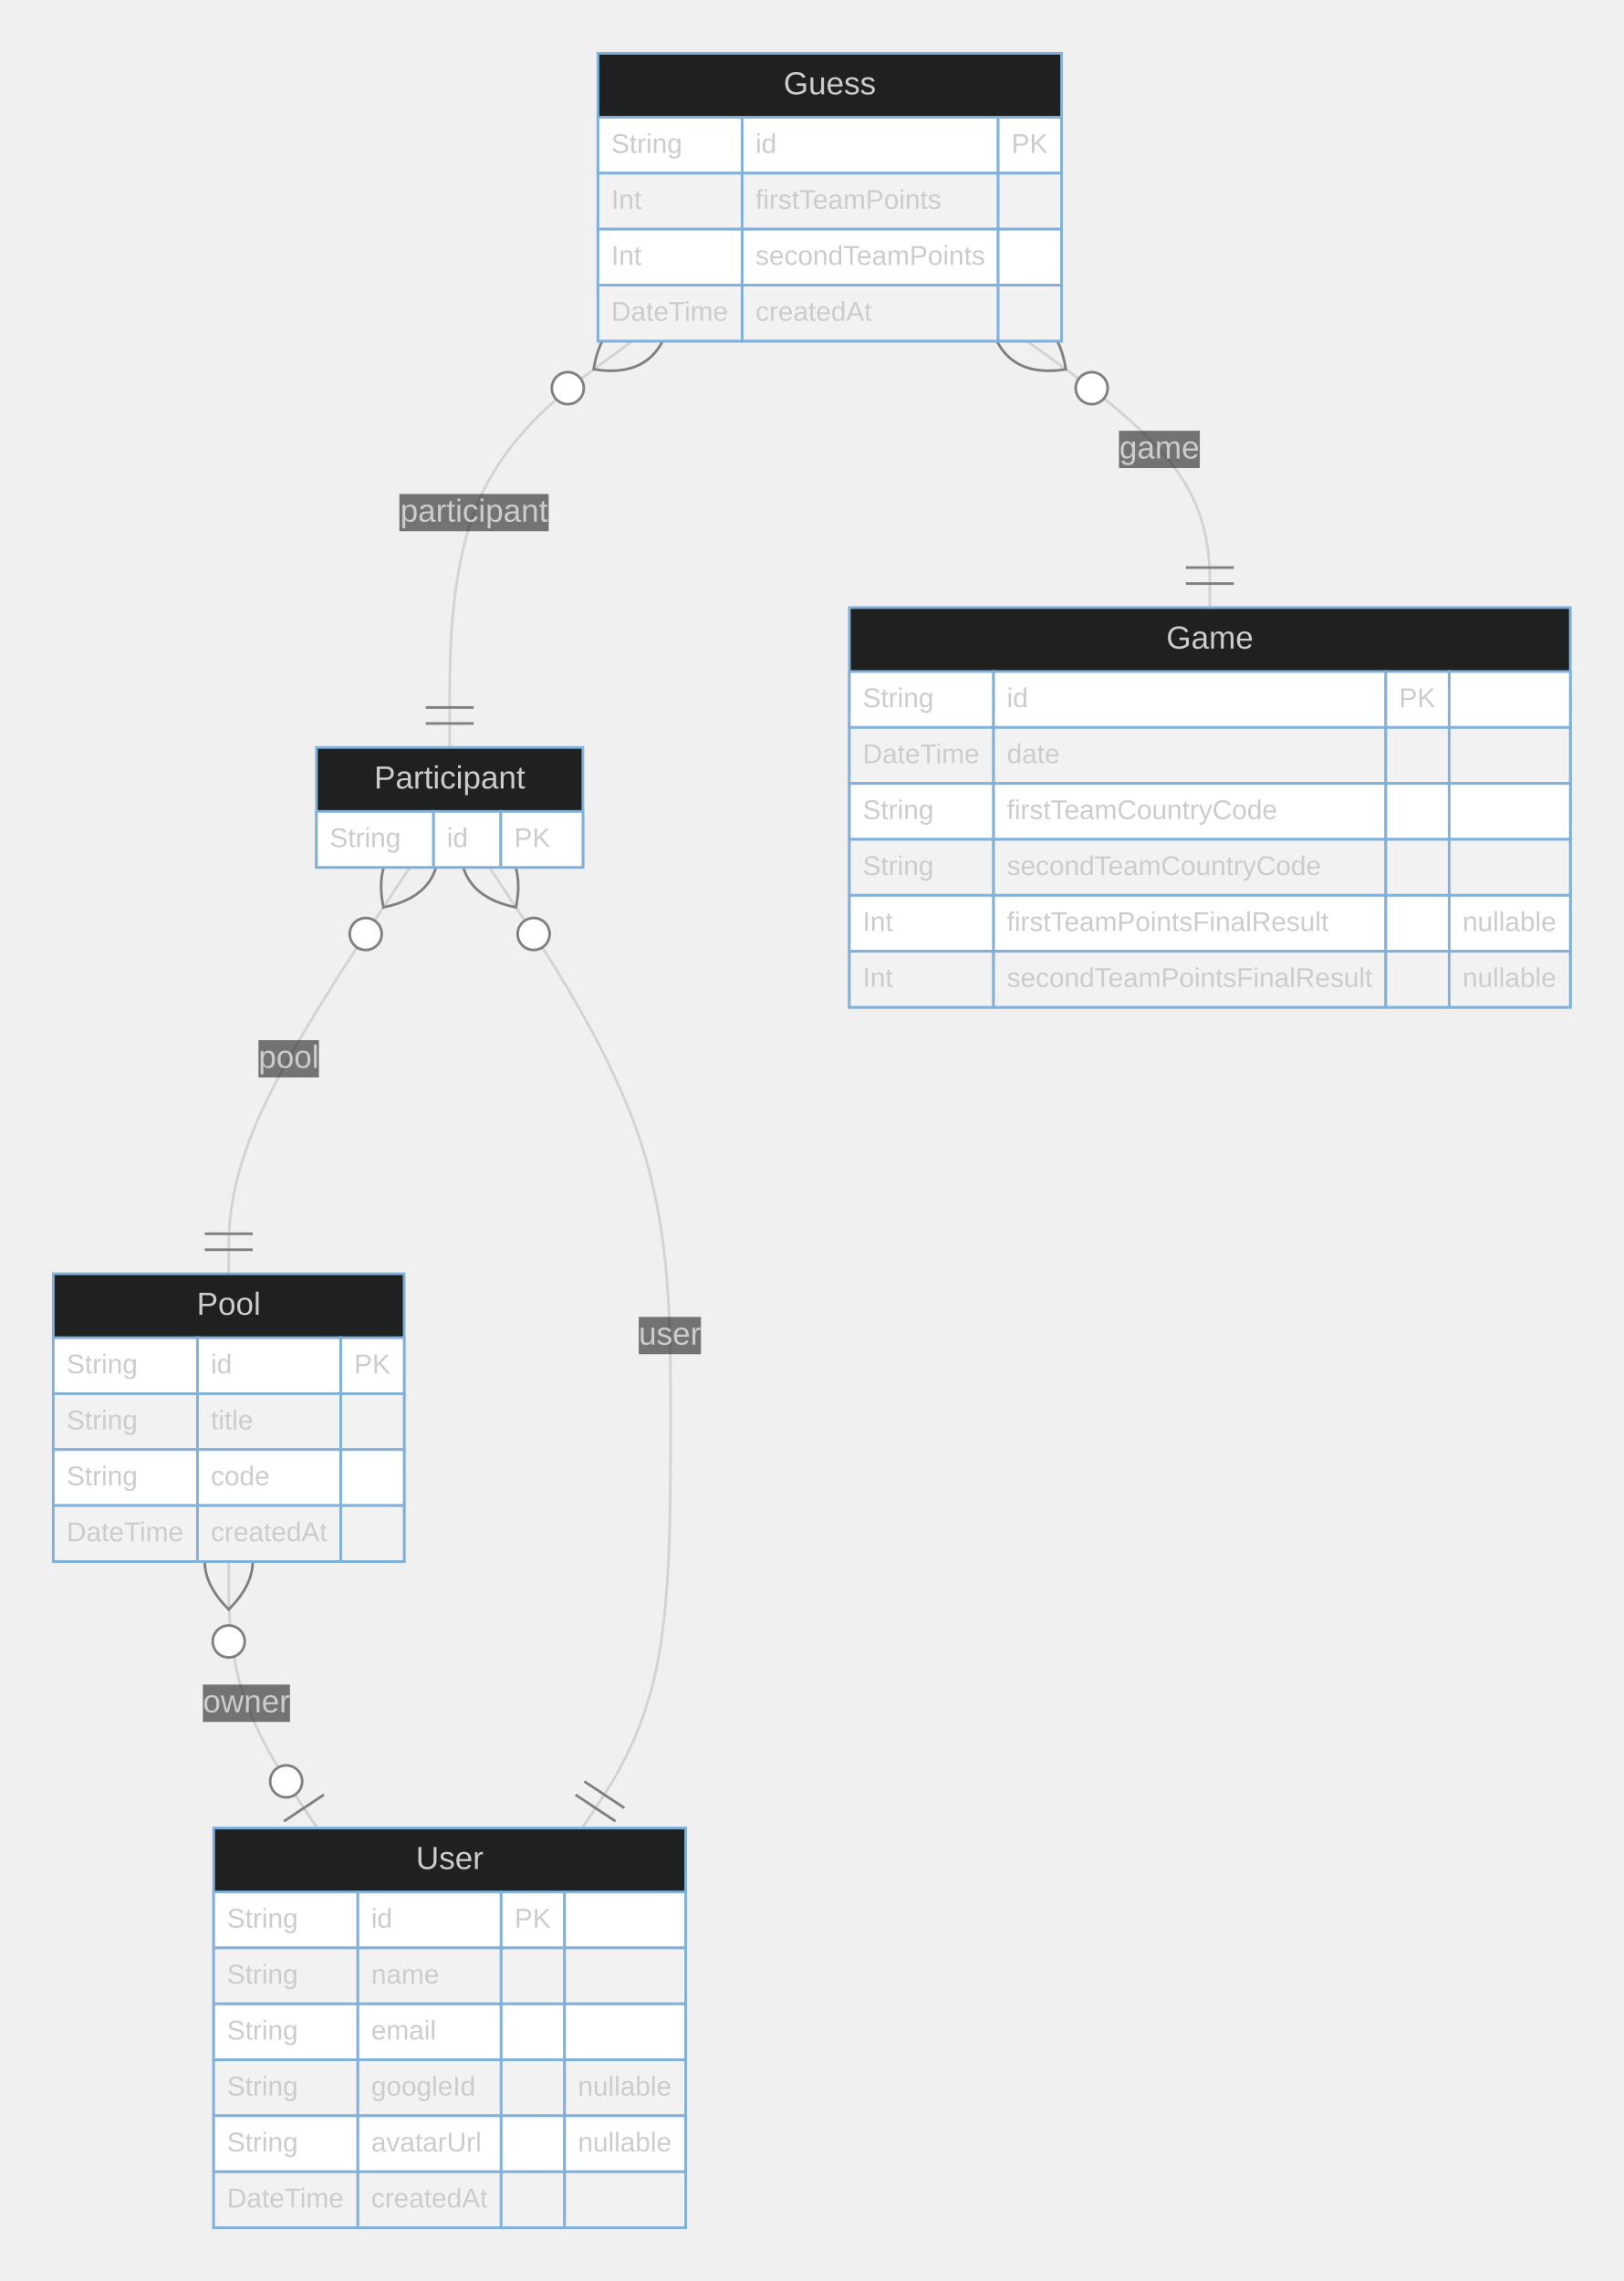
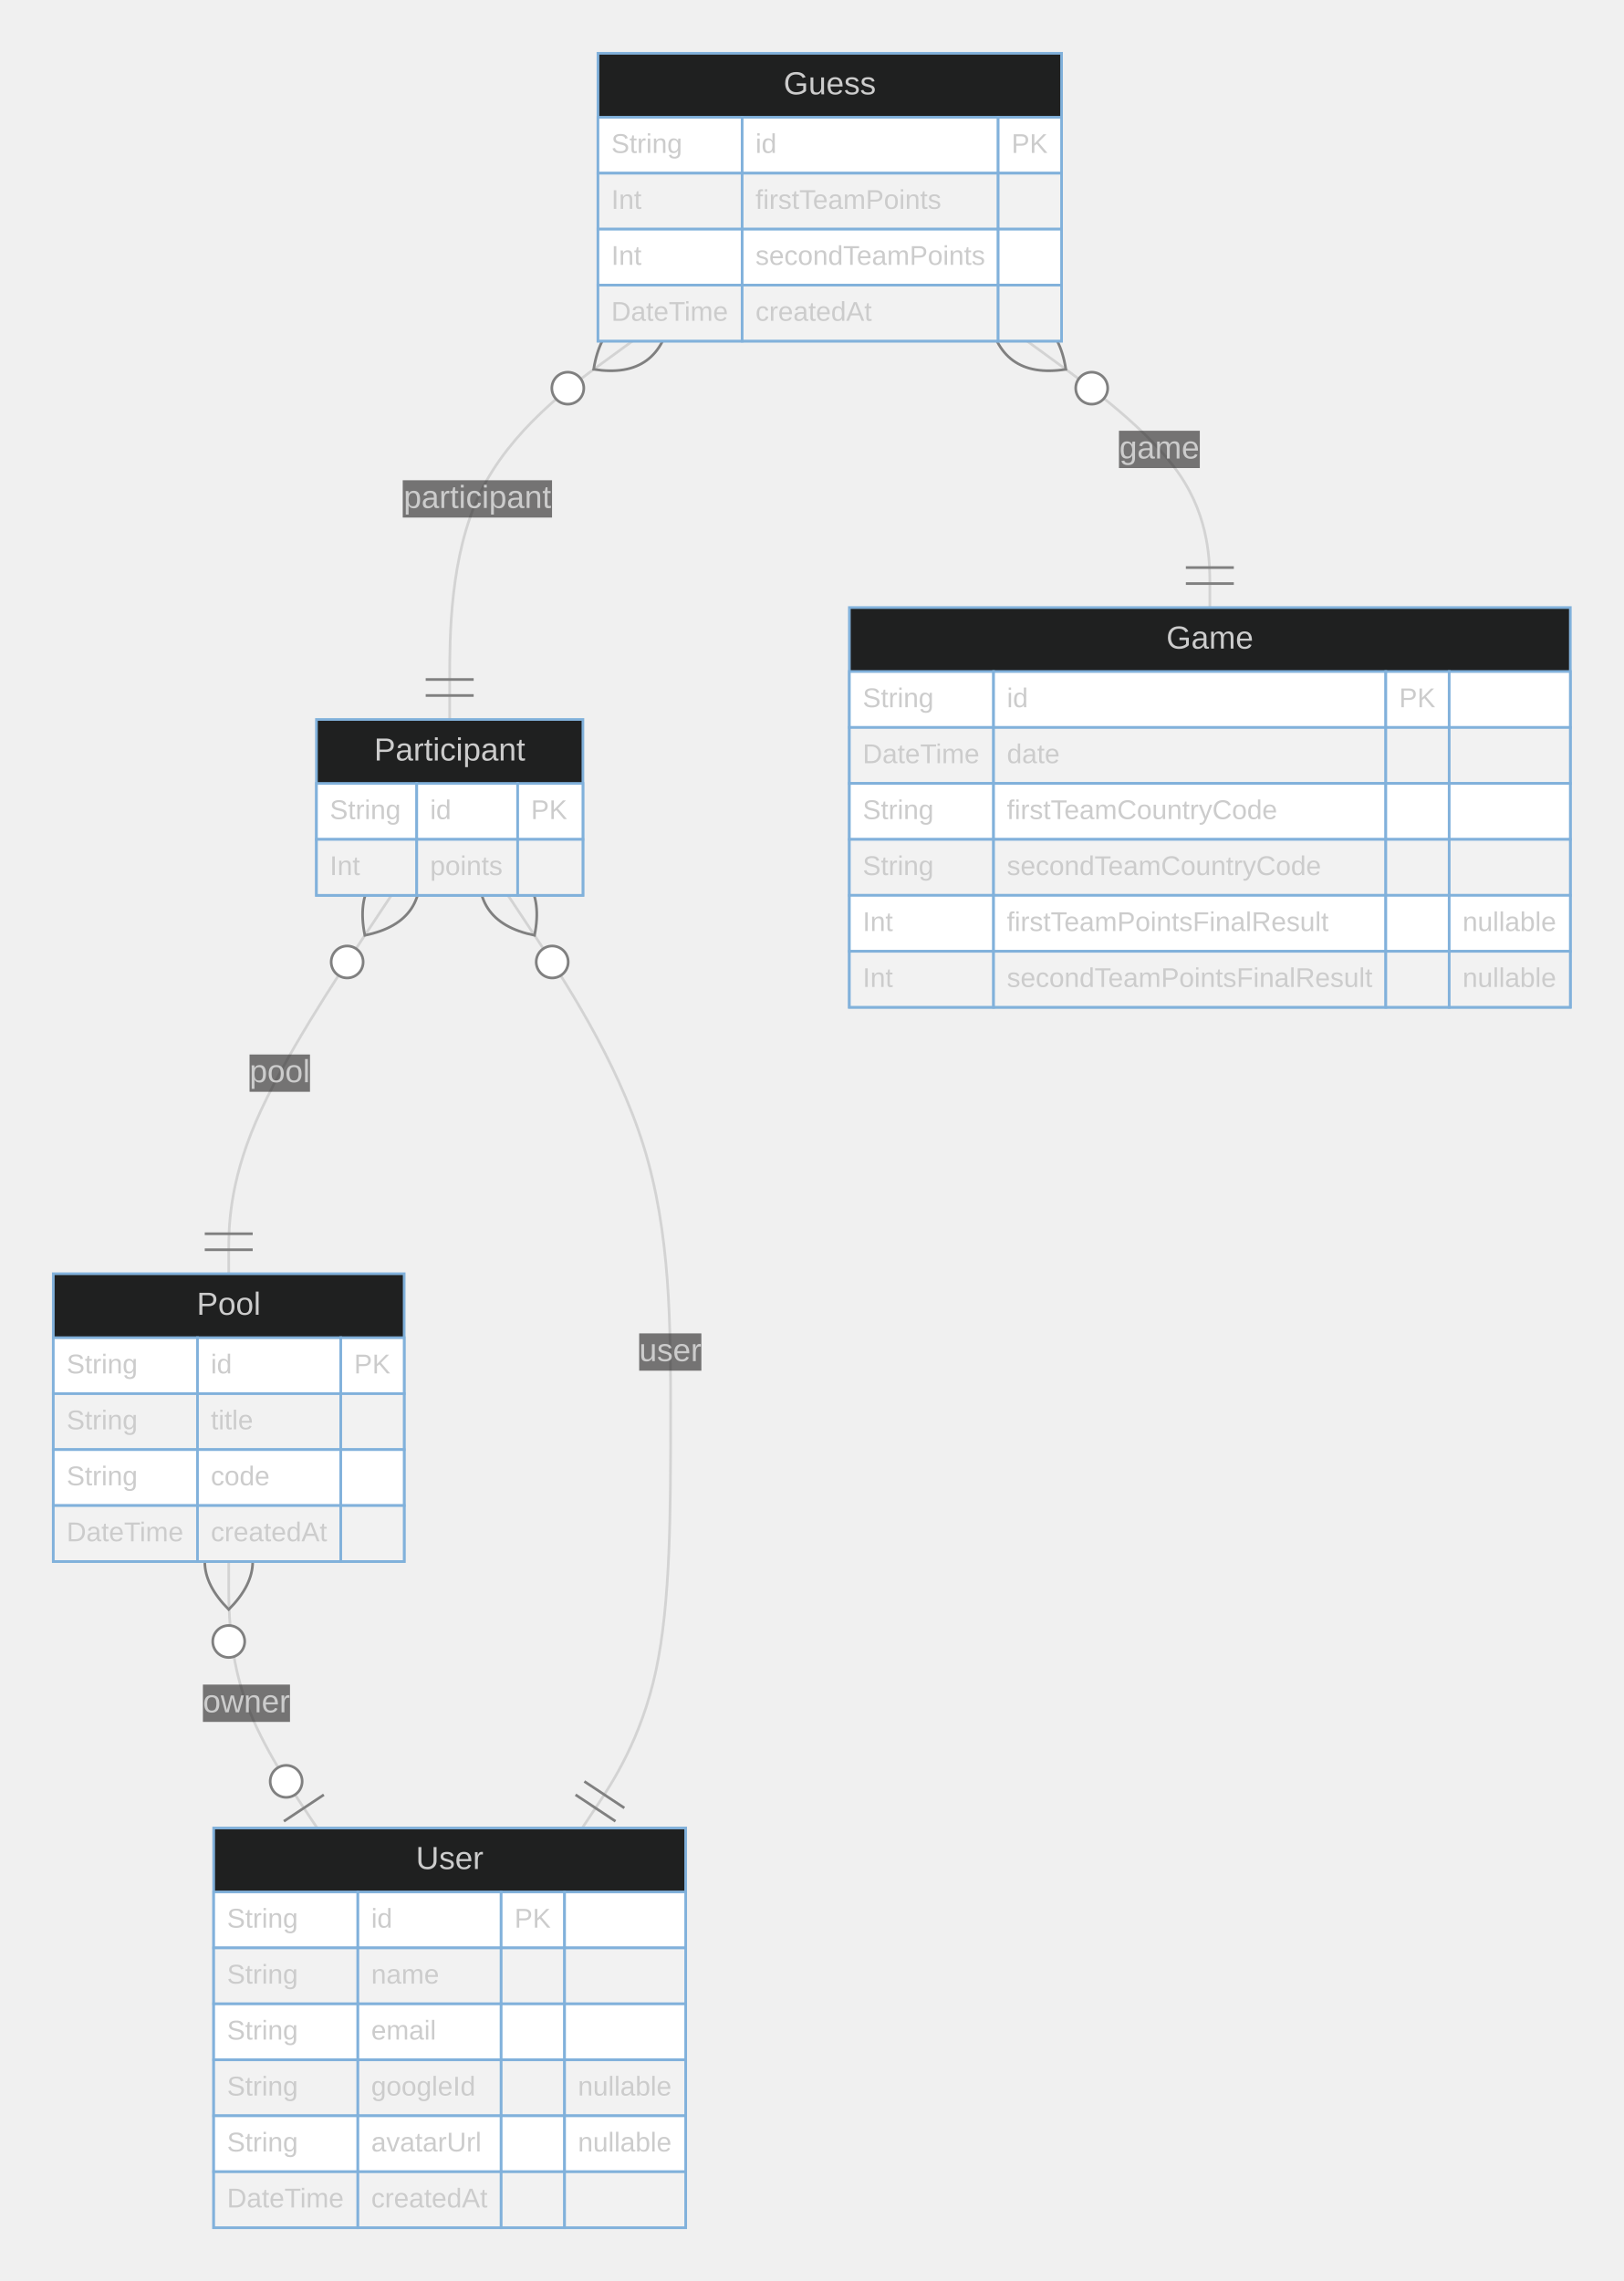
<svg xmlns="http://www.w3.org/2000/svg" aria-labelledby="chart-title-mermaid-0 chart-desc-mermaid-0" role="img" viewBox="0 0 609.326 856" style="max-width: 609.326px; background-color: white;" width="100%" id="mermaid-0">
  <style>#mermaid-0 {font-family:"trebuchet ms",verdana,arial,sans-serif;font-size:16px;fill:#ccc;}#mermaid-0 .error-icon{fill:#a44141;}#mermaid-0 .error-text{fill:#ddd;stroke:#ddd;}#mermaid-0 .edge-thickness-normal{stroke-width:2px;}#mermaid-0 .edge-thickness-thick{stroke-width:3.5px;}#mermaid-0 .edge-pattern-solid{stroke-dasharray:0;}#mermaid-0 .edge-pattern-dashed{stroke-dasharray:3;}#mermaid-0 .edge-pattern-dotted{stroke-dasharray:2;}#mermaid-0 .marker{fill:lightgrey;stroke:lightgrey;}#mermaid-0 .marker.cross{stroke:lightgrey;}#mermaid-0 svg{font-family:"trebuchet ms",verdana,arial,sans-serif;font-size:16px;}#mermaid-0 .entityBox{fill:#1f2020;stroke:#81B1DB;}#mermaid-0 .attributeBoxOdd{fill:#ffffff;stroke:#81B1DB;}#mermaid-0 .attributeBoxEven{fill:#f2f2f2;stroke:#81B1DB;}#mermaid-0 .relationshipLabelBox{fill:hsl(20, 1.587%, 12.353%);opacity:0.7;background-color:hsl(20, 1.587%, 12.353%);}#mermaid-0 .relationshipLabelBox rect{opacity:0.5;}#mermaid-0 .relationshipLine{stroke:lightgrey;}#mermaid-0 :root{--mermaid-font-family:"trebuchet ms",verdana,arial,sans-serif;}</style>
  <g />
  <defs>
    <marker orient="auto" markerHeight="18" markerWidth="18" refY="9" refX="0" id="ONLY_ONE_START">
      <path d="M9,0 L9,18 M15,0 L15,18" fill="none" stroke="gray" />
    </marker>
  </defs>
  <defs>
    <marker orient="auto" markerHeight="18" markerWidth="18" refY="9" refX="18" id="ONLY_ONE_END">
      <path d="M3,0 L3,18 M9,0 L9,18" fill="none" stroke="gray" />
    </marker>
  </defs>
  <defs>
    <marker orient="auto" markerHeight="18" markerWidth="30" refY="9" refX="0" id="ZERO_OR_ONE_START">
      <circle r="6" cy="9" cx="21" fill="white" stroke="gray" />
      <path d="M9,0 L9,18" fill="none" stroke="gray" />
    </marker>
  </defs>
  <defs>
    <marker orient="auto" markerHeight="18" markerWidth="30" refY="9" refX="30" id="ZERO_OR_ONE_END">
      <circle r="6" cy="9" cx="9" fill="white" stroke="gray" />
      <path d="M21,0 L21,18" fill="none" stroke="gray" />
    </marker>
  </defs>
  <defs>
    <marker orient="auto" markerHeight="36" markerWidth="45" refY="18" refX="18" id="ONE_OR_MORE_START">
      <path d="M0,18 Q 18,0 36,18 Q 18,36 0,18 M42,9 L42,27" fill="none" stroke="gray" />
    </marker>
  </defs>
  <defs>
    <marker orient="auto" markerHeight="36" markerWidth="45" refY="18" refX="27" id="ONE_OR_MORE_END">
      <path d="M3,9 L3,27 M9,18 Q27,0 45,18 Q27,36 9,18" fill="none" stroke="gray" />
    </marker>
  </defs>
  <defs>
    <marker orient="auto" markerHeight="36" markerWidth="57" refY="18" refX="18" id="ZERO_OR_MORE_START">
      <circle r="6" cy="18" cx="48" fill="white" stroke="gray" />
      <path d="M0,18 Q18,0 36,18 Q18,36 0,18" fill="none" stroke="gray" />
    </marker>
  </defs>
  <defs>
    <marker orient="auto" markerHeight="36" markerWidth="57" refY="18" refX="39" id="ZERO_OR_MORE_END">
      <circle r="6" cy="18" cx="9" fill="white" stroke="gray" />
      <path d="M21,18 Q39,0 57,18 Q39,36 21,18" fill="none" stroke="gray" />
    </marker>
  </defs>
  <path marker-start="url(#ZERO_OR_MORE_START)" marker-end="url(#ZERO_OR_ONE_END)" fill="none" stroke="gray" d="M85.841,586L85.841,594.333C85.841,602.667,85.841,619.333,91.37,636C96.898,652.667,107.954,669.333,113.482,677.667L119.01,686" class="er relationshipLine" />
-   <path marker-start="url(#ZERO_OR_MORE_START)" marker-end="url(#ONLY_ONE_END)" fill="none" stroke="gray" d="M183.688,325.5L195.02,342.583C206.353,359.667,229.018,393.833,240.35,428.25C251.683,462.667,251.683,497.333,251.683,532C251.683,566.667,251.683,601.333,246.155,627C240.627,652.667,229.571,669.333,224.043,677.667L218.515,686" class="er relationshipLine" />
-   <path marker-start="url(#ZERO_OR_MORE_START)" marker-end="url(#ONLY_ONE_END)" fill="none" stroke="gray" d="M153.837,325.5L142.504,342.583C131.171,359.667,108.506,393.833,97.174,419.25C85.841,444.667,85.841,461.333,85.841,469.667L85.841,478" class="er relationshipLine" />
-   <path marker-start="url(#ZERO_OR_MORE_START)" marker-end="url(#ONLY_ONE_END)" fill="none" stroke="gray" d="M237.34,128L225.91,136.333C214.48,144.667,191.621,161.333,180.192,186.75C168.762,212.167,168.762,246.333,168.762,263.417L168.762,280.5" class="er relationshipLine" />
+   <path marker-start="url(#ZERO_OR_MORE_START)" marker-end="url(#ONLY_ONE_END)" fill="none" stroke="gray" d="M190.653,336L200.825,351.333C210.997,366.667,231.34,397.333,241.511,430C251.683,462.667,251.683,497.333,251.683,532C251.683,566.667,251.683,601.333,246.155,627C240.627,652.667,229.571,669.333,224.043,677.667L218.515,686" class="er relationshipLine" />
+   <path marker-start="url(#ZERO_OR_MORE_START)" marker-end="url(#ONLY_ONE_END)" fill="none" stroke="gray" d="M146.871,336L136.7,351.333C126.528,366.667,106.185,397.333,96.013,421C85.841,444.667,85.841,461.333,85.841,469.667L85.841,478" class="er relationshipLine" />
+   <path marker-start="url(#ZERO_OR_MORE_START)" marker-end="url(#ONLY_ONE_END)" fill="none" stroke="gray" d="M237.34,128L225.91,136.333C214.48,144.667,191.621,161.333,180.192,185C168.762,208.667,168.762,239.333,168.762,254.667L168.762,270" class="er relationshipLine" />
  <path marker-start="url(#ZERO_OR_MORE_START)" marker-end="url(#ONLY_ONE_END)" fill="none" stroke="gray" d="M385.467,128L396.896,136.333C408.326,144.667,431.185,161.333,442.614,178C454.044,194.667,454.044,211.333,454.044,219.667L454.044,228" class="er relationshipLine" />
  <g transform="translate(20,478 )" id="Pool">
    <rect height="108" width="131.683" y="0" x="0" stroke="gray" fill-opacity="100%" fill="honeydew" class="er entityBox" />
    <text transform="translate(65.84149,12)" style="font-family: &quot;trebuchet ms&quot;, verdana, arial, sans-serif;; font-size: 12px" text-anchor="middle" dominant-baseline="middle" y="0" x="0" id="entity-Pool" class="er entityLabel">Pool</text>
    <rect height="21" width="54.113" y="24" x="0" stroke="gray" fill-opacity="100%" fill="honeydew" class="er attributeBoxOdd" />
    <text transform="translate(5,34.5)" style="font-family: &quot;trebuchet ms&quot;, verdana, arial, sans-serif;; font-size: 10.2px" text-anchor="left" dominant-baseline="middle" y="0" x="0" id="entity-Pool-attr-1-type" class="er entityLabel">String</text>
    <rect height="21" width="53.775" y="24" x="54.113" stroke="gray" fill-opacity="100%" fill="honeydew" class="er attributeBoxOdd" />
    <text transform="translate(59.11313,34.5)" style="font-family: &quot;trebuchet ms&quot;, verdana, arial, sans-serif;; font-size: 10.2px" text-anchor="left" dominant-baseline="middle" y="0" x="0" id="entity-Pool-attr-1-name" class="er entityLabel">id</text>
    <rect height="21" width="23.795" y="24" x="107.888" stroke="gray" fill-opacity="100%" fill="honeydew" class="er attributeBoxOdd" />
    <text transform="translate(112.888,34.5)" style="font-family: &quot;trebuchet ms&quot;, verdana, arial, sans-serif;; font-size: 10.2px" text-anchor="left" dominant-baseline="middle" y="0" x="0" id="entity-Pool-attr-1-key" class="er entityLabel">PK</text>
    <rect height="21" width="54.113" y="45" x="0" stroke="gray" fill-opacity="100%" fill="honeydew" class="er attributeBoxEven" />
    <text transform="translate(5,55.5)" style="font-family: &quot;trebuchet ms&quot;, verdana, arial, sans-serif;; font-size: 10.2px" text-anchor="left" dominant-baseline="middle" y="0" x="0" id="entity-Pool-attr-2-type" class="er entityLabel">String</text>
    <rect height="21" width="53.775" y="45" x="54.113" stroke="gray" fill-opacity="100%" fill="honeydew" class="er attributeBoxEven" />
    <text transform="translate(59.11313,55.5)" style="font-family: &quot;trebuchet ms&quot;, verdana, arial, sans-serif;; font-size: 10.2px" text-anchor="left" dominant-baseline="middle" y="0" x="0" id="entity-Pool-attr-2-name" class="er entityLabel">title</text>
    <rect height="21" width="23.795" y="45" x="107.888" stroke="gray" fill-opacity="100%" fill="honeydew" class="er attributeBoxEven" />
    <text transform="translate(112.888,55.5)" style="font-family: &quot;trebuchet ms&quot;, verdana, arial, sans-serif;; font-size: 10.2px" text-anchor="left" dominant-baseline="middle" y="0" x="0" id="entity-Pool-attr-2-key" class="er entityLabel" />
    <rect height="21" width="54.113" y="66" x="0" stroke="gray" fill-opacity="100%" fill="honeydew" class="er attributeBoxOdd" />
    <text transform="translate(5,76.5)" style="font-family: &quot;trebuchet ms&quot;, verdana, arial, sans-serif;; font-size: 10.2px" text-anchor="left" dominant-baseline="middle" y="0" x="0" id="entity-Pool-attr-3-type" class="er entityLabel">String</text>
    <rect height="21" width="53.775" y="66" x="54.113" stroke="gray" fill-opacity="100%" fill="honeydew" class="er attributeBoxOdd" />
    <text transform="translate(59.11313,76.5)" style="font-family: &quot;trebuchet ms&quot;, verdana, arial, sans-serif;; font-size: 10.2px" text-anchor="left" dominant-baseline="middle" y="0" x="0" id="entity-Pool-attr-3-name" class="er entityLabel">code</text>
    <rect height="21" width="23.795" y="66" x="107.888" stroke="gray" fill-opacity="100%" fill="honeydew" class="er attributeBoxOdd" />
    <text transform="translate(112.888,76.5)" style="font-family: &quot;trebuchet ms&quot;, verdana, arial, sans-serif;; font-size: 10.2px" text-anchor="left" dominant-baseline="middle" y="0" x="0" id="entity-Pool-attr-3-key" class="er entityLabel" />
    <rect height="21" width="54.113" y="87" x="0" stroke="gray" fill-opacity="100%" fill="honeydew" class="er attributeBoxEven" />
    <text transform="translate(5,97.5)" style="font-family: &quot;trebuchet ms&quot;, verdana, arial, sans-serif;; font-size: 10.2px" text-anchor="left" dominant-baseline="middle" y="0" x="0" id="entity-Pool-attr-4-type" class="er entityLabel">DateTime</text>
    <rect height="21" width="53.775" y="87" x="54.113" stroke="gray" fill-opacity="100%" fill="honeydew" class="er attributeBoxEven" />
    <text transform="translate(59.11313,97.5)" style="font-family: &quot;trebuchet ms&quot;, verdana, arial, sans-serif;; font-size: 10.2px" text-anchor="left" dominant-baseline="middle" y="0" x="0" id="entity-Pool-attr-4-name" class="er entityLabel">createdAt</text>
    <rect height="21" width="23.795" y="87" x="107.888" stroke="gray" fill-opacity="100%" fill="honeydew" class="er attributeBoxEven" />
    <text transform="translate(112.888,97.5)" style="font-family: &quot;trebuchet ms&quot;, verdana, arial, sans-serif;; font-size: 10.2px" text-anchor="left" dominant-baseline="middle" y="0" x="0" id="entity-Pool-attr-4-key" class="er entityLabel" />
  </g>
-   <g transform="translate(118.7622,280.5 )" id="Participant">
-     <rect height="45" width="100" y="0" x="0" stroke="gray" fill-opacity="100%" fill="honeydew" class="er entityBox" />
+   <g transform="translate(118.7622,270 )" id="Participant">
+     <rect height="66" width="100" y="0" x="0" stroke="gray" fill-opacity="100%" fill="honeydew" class="er entityBox" />
    <text transform="translate(50,12)" style="font-family: &quot;trebuchet ms&quot;, verdana, arial, sans-serif;; font-size: 12px" text-anchor="middle" dominant-baseline="middle" y="0" x="0" id="entity-Participant" class="er entityLabel">Participant</text>
-     <rect height="21" width="43.945" y="24" x="0" stroke="gray" fill-opacity="100%" fill="honeydew" class="er attributeBoxOdd" />
+     <rect height="21" width="37.637" y="24" x="0" stroke="gray" fill-opacity="100%" fill="honeydew" class="er attributeBoxOdd" />
    <text transform="translate(5,34.5)" style="font-family: &quot;trebuchet ms&quot;, verdana, arial, sans-serif;; font-size: 10.2px" text-anchor="left" dominant-baseline="middle" y="0" x="0" id="entity-Participant-attr-1-type" class="er entityLabel">String</text>
-     <rect height="21" width="25.262" y="24" x="43.945" stroke="gray" fill-opacity="100%" fill="honeydew" class="er attributeBoxOdd" />
-     <text transform="translate(48.94526,34.5)" style="font-family: &quot;trebuchet ms&quot;, verdana, arial, sans-serif;; font-size: 10.2px" text-anchor="left" dominant-baseline="middle" y="0" x="0" id="entity-Participant-attr-1-name" class="er entityLabel">id</text>
-     <rect height="21" width="30.793" y="24" x="69.207" stroke="gray" fill-opacity="100%" fill="honeydew" class="er attributeBoxOdd" />
-     <text transform="translate(74.20681,34.5)" style="font-family: &quot;trebuchet ms&quot;, verdana, arial, sans-serif;; font-size: 10.2px" text-anchor="left" dominant-baseline="middle" y="0" x="0" id="entity-Participant-attr-1-key" class="er entityLabel">PK</text>
+     <rect height="21" width="37.878" y="24" x="37.637" stroke="gray" fill-opacity="100%" fill="honeydew" class="er attributeBoxOdd" />
+     <text transform="translate(42.63721,34.5)" style="font-family: &quot;trebuchet ms&quot;, verdana, arial, sans-serif;; font-size: 10.2px" text-anchor="left" dominant-baseline="middle" y="0" x="0" id="entity-Participant-attr-1-name" class="er entityLabel">id</text>
+     <rect height="21" width="24.485" y="24" x="75.515" stroke="gray" fill-opacity="100%" fill="honeydew" class="er attributeBoxOdd" />
+     <text transform="translate(80.51486,34.5)" style="font-family: &quot;trebuchet ms&quot;, verdana, arial, sans-serif;; font-size: 10.2px" text-anchor="left" dominant-baseline="middle" y="0" x="0" id="entity-Participant-attr-1-key" class="er entityLabel">PK</text>
+     <rect height="21" width="37.637" y="45" x="0" stroke="gray" fill-opacity="100%" fill="honeydew" class="er attributeBoxEven" />
+     <text transform="translate(5,55.5)" style="font-family: &quot;trebuchet ms&quot;, verdana, arial, sans-serif;; font-size: 10.2px" text-anchor="left" dominant-baseline="middle" y="0" x="0" id="entity-Participant-attr-2-type" class="er entityLabel">Int</text>
+     <rect height="21" width="37.878" y="45" x="37.637" stroke="gray" fill-opacity="100%" fill="honeydew" class="er attributeBoxEven" />
+     <text transform="translate(42.63721,55.5)" style="font-family: &quot;trebuchet ms&quot;, verdana, arial, sans-serif;; font-size: 10.2px" text-anchor="left" dominant-baseline="middle" y="0" x="0" id="entity-Participant-attr-2-name" class="er entityLabel">points</text>
+     <rect height="21" width="24.485" y="45" x="75.515" stroke="gray" fill-opacity="100%" fill="honeydew" class="er attributeBoxEven" />
+     <text transform="translate(80.51486,55.5)" style="font-family: &quot;trebuchet ms&quot;, verdana, arial, sans-serif;; font-size: 10.2px" text-anchor="left" dominant-baseline="middle" y="0" x="0" id="entity-Participant-attr-2-key" class="er entityLabel" />
  </g>
  <g transform="translate(80.19414,686 )" id="User">
    <rect height="150" width="177.136" y="0" x="0" stroke="gray" fill-opacity="100%" fill="honeydew" class="er entityBox" />
    <text transform="translate(88.5681,12)" style="font-family: &quot;trebuchet ms&quot;, verdana, arial, sans-serif;; font-size: 12px" text-anchor="middle" dominant-baseline="middle" y="0" x="0" id="entity-User" class="er entityLabel">User</text>
    <rect height="21" width="54.113" y="24" x="0" stroke="gray" fill-opacity="100%" fill="honeydew" class="er attributeBoxOdd" />
    <text transform="translate(5,34.5)" style="font-family: &quot;trebuchet ms&quot;, verdana, arial, sans-serif;; font-size: 10.2px" text-anchor="left" dominant-baseline="middle" y="0" x="0" id="entity-User-attr-1-type" class="er entityLabel">String</text>
    <rect height="21" width="53.775" y="24" x="54.113" stroke="gray" fill-opacity="100%" fill="honeydew" class="er attributeBoxOdd" />
    <text transform="translate(59.11313,34.5)" style="font-family: &quot;trebuchet ms&quot;, verdana, arial, sans-serif;; font-size: 10.2px" text-anchor="left" dominant-baseline="middle" y="0" x="0" id="entity-User-attr-1-name" class="er entityLabel">id</text>
    <rect height="21" width="23.795" y="24" x="107.888" stroke="gray" fill-opacity="100%" fill="honeydew" class="er attributeBoxOdd" />
    <text transform="translate(112.888,34.5)" style="font-family: &quot;trebuchet ms&quot;, verdana, arial, sans-serif;; font-size: 10.2px" text-anchor="left" dominant-baseline="middle" y="0" x="0" id="entity-User-attr-1-key" class="er entityLabel">PK</text>
    <rect height="21" width="45.453" y="24" x="131.683" stroke="gray" fill-opacity="100%" fill="honeydew" class="er attributeBoxOdd" />
    <text transform="translate(136.683,34.5)" style="font-family: &quot;trebuchet ms&quot;, verdana, arial, sans-serif;; font-size: 10.2px" text-anchor="left" dominant-baseline="middle" y="0" x="0" id="entity-User-attr-1-comment" class="er entityLabel" />
    <rect height="21" width="54.113" y="45" x="0" stroke="gray" fill-opacity="100%" fill="honeydew" class="er attributeBoxEven" />
    <text transform="translate(5,55.5)" style="font-family: &quot;trebuchet ms&quot;, verdana, arial, sans-serif;; font-size: 10.2px" text-anchor="left" dominant-baseline="middle" y="0" x="0" id="entity-User-attr-2-type" class="er entityLabel">String</text>
    <rect height="21" width="53.775" y="45" x="54.113" stroke="gray" fill-opacity="100%" fill="honeydew" class="er attributeBoxEven" />
    <text transform="translate(59.11313,55.5)" style="font-family: &quot;trebuchet ms&quot;, verdana, arial, sans-serif;; font-size: 10.2px" text-anchor="left" dominant-baseline="middle" y="0" x="0" id="entity-User-attr-2-name" class="er entityLabel">name</text>
    <rect height="21" width="23.795" y="45" x="107.888" stroke="gray" fill-opacity="100%" fill="honeydew" class="er attributeBoxEven" />
    <text transform="translate(112.888,55.5)" style="font-family: &quot;trebuchet ms&quot;, verdana, arial, sans-serif;; font-size: 10.2px" text-anchor="left" dominant-baseline="middle" y="0" x="0" id="entity-User-attr-2-key" class="er entityLabel" />
    <rect height="21" width="45.453" y="45" x="131.683" stroke="gray" fill-opacity="100%" fill="honeydew" class="er attributeBoxEven" />
    <text transform="translate(136.683,55.5)" style="font-family: &quot;trebuchet ms&quot;, verdana, arial, sans-serif;; font-size: 10.2px" text-anchor="left" dominant-baseline="middle" y="0" x="0" id="entity-User-attr-2-comment" class="er entityLabel" />
    <rect height="21" width="54.113" y="66" x="0" stroke="gray" fill-opacity="100%" fill="honeydew" class="er attributeBoxOdd" />
    <text transform="translate(5,76.5)" style="font-family: &quot;trebuchet ms&quot;, verdana, arial, sans-serif;; font-size: 10.2px" text-anchor="left" dominant-baseline="middle" y="0" x="0" id="entity-User-attr-3-type" class="er entityLabel">String</text>
    <rect height="21" width="53.775" y="66" x="54.113" stroke="gray" fill-opacity="100%" fill="honeydew" class="er attributeBoxOdd" />
    <text transform="translate(59.11313,76.5)" style="font-family: &quot;trebuchet ms&quot;, verdana, arial, sans-serif;; font-size: 10.2px" text-anchor="left" dominant-baseline="middle" y="0" x="0" id="entity-User-attr-3-name" class="er entityLabel">email</text>
    <rect height="21" width="23.795" y="66" x="107.888" stroke="gray" fill-opacity="100%" fill="honeydew" class="er attributeBoxOdd" />
    <text transform="translate(112.888,76.5)" style="font-family: &quot;trebuchet ms&quot;, verdana, arial, sans-serif;; font-size: 10.2px" text-anchor="left" dominant-baseline="middle" y="0" x="0" id="entity-User-attr-3-key" class="er entityLabel" />
    <rect height="21" width="45.453" y="66" x="131.683" stroke="gray" fill-opacity="100%" fill="honeydew" class="er attributeBoxOdd" />
    <text transform="translate(136.683,76.5)" style="font-family: &quot;trebuchet ms&quot;, verdana, arial, sans-serif;; font-size: 10.2px" text-anchor="left" dominant-baseline="middle" y="0" x="0" id="entity-User-attr-3-comment" class="er entityLabel" />
    <rect height="21" width="54.113" y="87" x="0" stroke="gray" fill-opacity="100%" fill="honeydew" class="er attributeBoxEven" />
    <text transform="translate(5,97.5)" style="font-family: &quot;trebuchet ms&quot;, verdana, arial, sans-serif;; font-size: 10.2px" text-anchor="left" dominant-baseline="middle" y="0" x="0" id="entity-User-attr-4-type" class="er entityLabel">String</text>
    <rect height="21" width="53.775" y="87" x="54.113" stroke="gray" fill-opacity="100%" fill="honeydew" class="er attributeBoxEven" />
    <text transform="translate(59.11313,97.5)" style="font-family: &quot;trebuchet ms&quot;, verdana, arial, sans-serif;; font-size: 10.2px" text-anchor="left" dominant-baseline="middle" y="0" x="0" id="entity-User-attr-4-name" class="er entityLabel">googleId</text>
    <rect height="21" width="23.795" y="87" x="107.888" stroke="gray" fill-opacity="100%" fill="honeydew" class="er attributeBoxEven" />
    <text transform="translate(112.888,97.5)" style="font-family: &quot;trebuchet ms&quot;, verdana, arial, sans-serif;; font-size: 10.2px" text-anchor="left" dominant-baseline="middle" y="0" x="0" id="entity-User-attr-4-key" class="er entityLabel" />
    <rect height="21" width="45.453" y="87" x="131.683" stroke="gray" fill-opacity="100%" fill="honeydew" class="er attributeBoxEven" />
    <text transform="translate(136.683,97.5)" style="font-family: &quot;trebuchet ms&quot;, verdana, arial, sans-serif;; font-size: 10.2px" text-anchor="left" dominant-baseline="middle" y="0" x="0" id="entity-User-attr-4-comment" class="er entityLabel">nullable</text>
    <rect height="21" width="54.113" y="108" x="0" stroke="gray" fill-opacity="100%" fill="honeydew" class="er attributeBoxOdd" />
    <text transform="translate(5,118.5)" style="font-family: &quot;trebuchet ms&quot;, verdana, arial, sans-serif;; font-size: 10.2px" text-anchor="left" dominant-baseline="middle" y="0" x="0" id="entity-User-attr-5-type" class="er entityLabel">String</text>
    <rect height="21" width="53.775" y="108" x="54.113" stroke="gray" fill-opacity="100%" fill="honeydew" class="er attributeBoxOdd" />
    <text transform="translate(59.11313,118.5)" style="font-family: &quot;trebuchet ms&quot;, verdana, arial, sans-serif;; font-size: 10.2px" text-anchor="left" dominant-baseline="middle" y="0" x="0" id="entity-User-attr-5-name" class="er entityLabel">avatarUrl</text>
    <rect height="21" width="23.795" y="108" x="107.888" stroke="gray" fill-opacity="100%" fill="honeydew" class="er attributeBoxOdd" />
    <text transform="translate(112.888,118.5)" style="font-family: &quot;trebuchet ms&quot;, verdana, arial, sans-serif;; font-size: 10.2px" text-anchor="left" dominant-baseline="middle" y="0" x="0" id="entity-User-attr-5-key" class="er entityLabel" />
    <rect height="21" width="45.453" y="108" x="131.683" stroke="gray" fill-opacity="100%" fill="honeydew" class="er attributeBoxOdd" />
    <text transform="translate(136.683,118.5)" style="font-family: &quot;trebuchet ms&quot;, verdana, arial, sans-serif;; font-size: 10.2px" text-anchor="left" dominant-baseline="middle" y="0" x="0" id="entity-User-attr-5-comment" class="er entityLabel">nullable</text>
    <rect height="21" width="54.113" y="129" x="0" stroke="gray" fill-opacity="100%" fill="honeydew" class="er attributeBoxEven" />
    <text transform="translate(5,139.5)" style="font-family: &quot;trebuchet ms&quot;, verdana, arial, sans-serif;; font-size: 10.2px" text-anchor="left" dominant-baseline="middle" y="0" x="0" id="entity-User-attr-6-type" class="er entityLabel">DateTime</text>
    <rect height="21" width="53.775" y="129" x="54.113" stroke="gray" fill-opacity="100%" fill="honeydew" class="er attributeBoxEven" />
    <text transform="translate(59.11313,139.5)" style="font-family: &quot;trebuchet ms&quot;, verdana, arial, sans-serif;; font-size: 10.2px" text-anchor="left" dominant-baseline="middle" y="0" x="0" id="entity-User-attr-6-name" class="er entityLabel">createdAt</text>
    <rect height="21" width="23.795" y="129" x="107.888" stroke="gray" fill-opacity="100%" fill="honeydew" class="er attributeBoxEven" />
    <text transform="translate(112.888,139.5)" style="font-family: &quot;trebuchet ms&quot;, verdana, arial, sans-serif;; font-size: 10.2px" text-anchor="left" dominant-baseline="middle" y="0" x="0" id="entity-User-attr-6-key" class="er entityLabel" />
    <rect height="21" width="45.453" y="129" x="131.683" stroke="gray" fill-opacity="100%" fill="honeydew" class="er attributeBoxEven" />
    <text transform="translate(136.683,139.5)" style="font-family: &quot;trebuchet ms&quot;, verdana, arial, sans-serif;; font-size: 10.2px" text-anchor="left" dominant-baseline="middle" y="0" x="0" id="entity-User-attr-6-comment" class="er entityLabel" />
  </g>
  <g transform="translate(318.7622,228 )" id="Game">
    <rect height="150" width="270.563" y="0" x="0" stroke="gray" fill-opacity="100%" fill="honeydew" class="er entityBox" />
    <text transform="translate(135.2817,12)" style="font-family: &quot;trebuchet ms&quot;, verdana, arial, sans-serif;; font-size: 12px" text-anchor="middle" dominant-baseline="middle" y="0" x="0" id="entity-Game" class="er entityLabel">Game</text>
    <rect height="21" width="54.113" y="24" x="0" stroke="gray" fill-opacity="100%" fill="honeydew" class="er attributeBoxOdd" />
    <text transform="translate(5,34.5)" style="font-family: &quot;trebuchet ms&quot;, verdana, arial, sans-serif;; font-size: 10.2px" text-anchor="left" dominant-baseline="middle" y="0" x="0" id="entity-Game-attr-1-type" class="er entityLabel">String</text>
    <rect height="21" width="147.202" y="24" x="54.113" stroke="gray" fill-opacity="100%" fill="honeydew" class="er attributeBoxOdd" />
    <text transform="translate(59.11313,34.5)" style="font-family: &quot;trebuchet ms&quot;, verdana, arial, sans-serif;; font-size: 10.2px" text-anchor="left" dominant-baseline="middle" y="0" x="0" id="entity-Game-attr-1-name" class="er entityLabel">id</text>
    <rect height="21" width="23.795" y="24" x="201.315" stroke="gray" fill-opacity="100%" fill="honeydew" class="er attributeBoxOdd" />
    <text transform="translate(206.3151,34.5)" style="font-family: &quot;trebuchet ms&quot;, verdana, arial, sans-serif;; font-size: 10.2px" text-anchor="left" dominant-baseline="middle" y="0" x="0" id="entity-Game-attr-1-key" class="er entityLabel">PK</text>
    <rect height="21" width="45.453" y="24" x="225.11" stroke="gray" fill-opacity="100%" fill="honeydew" class="er attributeBoxOdd" />
    <text transform="translate(230.1101,34.5)" style="font-family: &quot;trebuchet ms&quot;, verdana, arial, sans-serif;; font-size: 10.2px" text-anchor="left" dominant-baseline="middle" y="0" x="0" id="entity-Game-attr-1-comment" class="er entityLabel" />
    <rect height="21" width="54.113" y="45" x="0" stroke="gray" fill-opacity="100%" fill="honeydew" class="er attributeBoxEven" />
    <text transform="translate(5,55.5)" style="font-family: &quot;trebuchet ms&quot;, verdana, arial, sans-serif;; font-size: 10.2px" text-anchor="left" dominant-baseline="middle" y="0" x="0" id="entity-Game-attr-2-type" class="er entityLabel">DateTime</text>
    <rect height="21" width="147.202" y="45" x="54.113" stroke="gray" fill-opacity="100%" fill="honeydew" class="er attributeBoxEven" />
    <text transform="translate(59.11313,55.5)" style="font-family: &quot;trebuchet ms&quot;, verdana, arial, sans-serif;; font-size: 10.2px" text-anchor="left" dominant-baseline="middle" y="0" x="0" id="entity-Game-attr-2-name" class="er entityLabel">date</text>
    <rect height="21" width="23.795" y="45" x="201.315" stroke="gray" fill-opacity="100%" fill="honeydew" class="er attributeBoxEven" />
    <text transform="translate(206.3151,55.5)" style="font-family: &quot;trebuchet ms&quot;, verdana, arial, sans-serif;; font-size: 10.2px" text-anchor="left" dominant-baseline="middle" y="0" x="0" id="entity-Game-attr-2-key" class="er entityLabel" />
    <rect height="21" width="45.453" y="45" x="225.11" stroke="gray" fill-opacity="100%" fill="honeydew" class="er attributeBoxEven" />
    <text transform="translate(230.1101,55.5)" style="font-family: &quot;trebuchet ms&quot;, verdana, arial, sans-serif;; font-size: 10.2px" text-anchor="left" dominant-baseline="middle" y="0" x="0" id="entity-Game-attr-2-comment" class="er entityLabel" />
    <rect height="21" width="54.113" y="66" x="0" stroke="gray" fill-opacity="100%" fill="honeydew" class="er attributeBoxOdd" />
    <text transform="translate(5,76.5)" style="font-family: &quot;trebuchet ms&quot;, verdana, arial, sans-serif;; font-size: 10.2px" text-anchor="left" dominant-baseline="middle" y="0" x="0" id="entity-Game-attr-3-type" class="er entityLabel">String</text>
    <rect height="21" width="147.202" y="66" x="54.113" stroke="gray" fill-opacity="100%" fill="honeydew" class="er attributeBoxOdd" />
    <text transform="translate(59.11313,76.5)" style="font-family: &quot;trebuchet ms&quot;, verdana, arial, sans-serif;; font-size: 10.2px" text-anchor="left" dominant-baseline="middle" y="0" x="0" id="entity-Game-attr-3-name" class="er entityLabel">firstTeamCountryCode</text>
    <rect height="21" width="23.795" y="66" x="201.315" stroke="gray" fill-opacity="100%" fill="honeydew" class="er attributeBoxOdd" />
    <text transform="translate(206.3151,76.5)" style="font-family: &quot;trebuchet ms&quot;, verdana, arial, sans-serif;; font-size: 10.2px" text-anchor="left" dominant-baseline="middle" y="0" x="0" id="entity-Game-attr-3-key" class="er entityLabel" />
    <rect height="21" width="45.453" y="66" x="225.11" stroke="gray" fill-opacity="100%" fill="honeydew" class="er attributeBoxOdd" />
    <text transform="translate(230.1101,76.5)" style="font-family: &quot;trebuchet ms&quot;, verdana, arial, sans-serif;; font-size: 10.2px" text-anchor="left" dominant-baseline="middle" y="0" x="0" id="entity-Game-attr-3-comment" class="er entityLabel" />
    <rect height="21" width="54.113" y="87" x="0" stroke="gray" fill-opacity="100%" fill="honeydew" class="er attributeBoxEven" />
    <text transform="translate(5,97.5)" style="font-family: &quot;trebuchet ms&quot;, verdana, arial, sans-serif;; font-size: 10.2px" text-anchor="left" dominant-baseline="middle" y="0" x="0" id="entity-Game-attr-4-type" class="er entityLabel">String</text>
    <rect height="21" width="147.202" y="87" x="54.113" stroke="gray" fill-opacity="100%" fill="honeydew" class="er attributeBoxEven" />
    <text transform="translate(59.11313,97.5)" style="font-family: &quot;trebuchet ms&quot;, verdana, arial, sans-serif;; font-size: 10.2px" text-anchor="left" dominant-baseline="middle" y="0" x="0" id="entity-Game-attr-4-name" class="er entityLabel">secondTeamCountryCode</text>
    <rect height="21" width="23.795" y="87" x="201.315" stroke="gray" fill-opacity="100%" fill="honeydew" class="er attributeBoxEven" />
    <text transform="translate(206.3151,97.5)" style="font-family: &quot;trebuchet ms&quot;, verdana, arial, sans-serif;; font-size: 10.2px" text-anchor="left" dominant-baseline="middle" y="0" x="0" id="entity-Game-attr-4-key" class="er entityLabel" />
    <rect height="21" width="45.453" y="87" x="225.11" stroke="gray" fill-opacity="100%" fill="honeydew" class="er attributeBoxEven" />
    <text transform="translate(230.1101,97.5)" style="font-family: &quot;trebuchet ms&quot;, verdana, arial, sans-serif;; font-size: 10.2px" text-anchor="left" dominant-baseline="middle" y="0" x="0" id="entity-Game-attr-4-comment" class="er entityLabel" />
    <rect height="21" width="54.113" y="108" x="0" stroke="gray" fill-opacity="100%" fill="honeydew" class="er attributeBoxOdd" />
    <text transform="translate(5,118.5)" style="font-family: &quot;trebuchet ms&quot;, verdana, arial, sans-serif;; font-size: 10.2px" text-anchor="left" dominant-baseline="middle" y="0" x="0" id="entity-Game-attr-5-type" class="er entityLabel">Int</text>
    <rect height="21" width="147.202" y="108" x="54.113" stroke="gray" fill-opacity="100%" fill="honeydew" class="er attributeBoxOdd" />
    <text transform="translate(59.11313,118.5)" style="font-family: &quot;trebuchet ms&quot;, verdana, arial, sans-serif;; font-size: 10.2px" text-anchor="left" dominant-baseline="middle" y="0" x="0" id="entity-Game-attr-5-name" class="er entityLabel">firstTeamPointsFinalResult</text>
    <rect height="21" width="23.795" y="108" x="201.315" stroke="gray" fill-opacity="100%" fill="honeydew" class="er attributeBoxOdd" />
    <text transform="translate(206.3151,118.5)" style="font-family: &quot;trebuchet ms&quot;, verdana, arial, sans-serif;; font-size: 10.2px" text-anchor="left" dominant-baseline="middle" y="0" x="0" id="entity-Game-attr-5-key" class="er entityLabel" />
    <rect height="21" width="45.453" y="108" x="225.11" stroke="gray" fill-opacity="100%" fill="honeydew" class="er attributeBoxOdd" />
    <text transform="translate(230.1101,118.5)" style="font-family: &quot;trebuchet ms&quot;, verdana, arial, sans-serif;; font-size: 10.2px" text-anchor="left" dominant-baseline="middle" y="0" x="0" id="entity-Game-attr-5-comment" class="er entityLabel">nullable</text>
    <rect height="21" width="54.113" y="129" x="0" stroke="gray" fill-opacity="100%" fill="honeydew" class="er attributeBoxEven" />
    <text transform="translate(5,139.5)" style="font-family: &quot;trebuchet ms&quot;, verdana, arial, sans-serif;; font-size: 10.2px" text-anchor="left" dominant-baseline="middle" y="0" x="0" id="entity-Game-attr-6-type" class="er entityLabel">Int</text>
    <rect height="21" width="147.202" y="129" x="54.113" stroke="gray" fill-opacity="100%" fill="honeydew" class="er attributeBoxEven" />
    <text transform="translate(59.11313,139.5)" style="font-family: &quot;trebuchet ms&quot;, verdana, arial, sans-serif;; font-size: 10.2px" text-anchor="left" dominant-baseline="middle" y="0" x="0" id="entity-Game-attr-6-name" class="er entityLabel">secondTeamPointsFinalResult</text>
    <rect height="21" width="23.795" y="129" x="201.315" stroke="gray" fill-opacity="100%" fill="honeydew" class="er attributeBoxEven" />
    <text transform="translate(206.3151,139.5)" style="font-family: &quot;trebuchet ms&quot;, verdana, arial, sans-serif;; font-size: 10.2px" text-anchor="left" dominant-baseline="middle" y="0" x="0" id="entity-Game-attr-6-key" class="er entityLabel" />
    <rect height="21" width="45.453" y="129" x="225.11" stroke="gray" fill-opacity="100%" fill="honeydew" class="er attributeBoxEven" />
    <text transform="translate(230.1101,139.5)" style="font-family: &quot;trebuchet ms&quot;, verdana, arial, sans-serif;; font-size: 10.2px" text-anchor="left" dominant-baseline="middle" y="0" x="0" id="entity-Game-attr-6-comment" class="er entityLabel">nullable</text>
  </g>
  <g transform="translate(224.41,20 )" id="Guess">
    <rect height="108" width="173.986" y="0" x="0" stroke="gray" fill-opacity="100%" fill="honeydew" class="er entityBox" />
    <text transform="translate(86.99312,12)" style="font-family: &quot;trebuchet ms&quot;, verdana, arial, sans-serif;; font-size: 12px" text-anchor="middle" dominant-baseline="middle" y="0" x="0" id="entity-Guess" class="er entityLabel">Guess</text>
    <rect height="21" width="54.113" y="24" x="0" stroke="gray" fill-opacity="100%" fill="honeydew" class="er attributeBoxOdd" />
    <text transform="translate(5,34.5)" style="font-family: &quot;trebuchet ms&quot;, verdana, arial, sans-serif;; font-size: 10.2px" text-anchor="left" dominant-baseline="middle" y="0" x="0" id="entity-Guess-attr-1-type" class="er entityLabel">String</text>
    <rect height="21" width="96.078" y="24" x="54.113" stroke="gray" fill-opacity="100%" fill="honeydew" class="er attributeBoxOdd" />
    <text transform="translate(59.11313,34.5)" style="font-family: &quot;trebuchet ms&quot;, verdana, arial, sans-serif;; font-size: 10.2px" text-anchor="left" dominant-baseline="middle" y="0" x="0" id="entity-Guess-attr-1-name" class="er entityLabel">id</text>
    <rect height="21" width="23.795" y="24" x="150.191" stroke="gray" fill-opacity="100%" fill="honeydew" class="er attributeBoxOdd" />
    <text transform="translate(155.1913,34.5)" style="font-family: &quot;trebuchet ms&quot;, verdana, arial, sans-serif;; font-size: 10.2px" text-anchor="left" dominant-baseline="middle" y="0" x="0" id="entity-Guess-attr-1-key" class="er entityLabel">PK</text>
    <rect height="21" width="54.113" y="45" x="0" stroke="gray" fill-opacity="100%" fill="honeydew" class="er attributeBoxEven" />
    <text transform="translate(5,55.5)" style="font-family: &quot;trebuchet ms&quot;, verdana, arial, sans-serif;; font-size: 10.2px" text-anchor="left" dominant-baseline="middle" y="0" x="0" id="entity-Guess-attr-2-type" class="er entityLabel">Int</text>
    <rect height="21" width="96.078" y="45" x="54.113" stroke="gray" fill-opacity="100%" fill="honeydew" class="er attributeBoxEven" />
    <text transform="translate(59.11313,55.5)" style="font-family: &quot;trebuchet ms&quot;, verdana, arial, sans-serif;; font-size: 10.2px" text-anchor="left" dominant-baseline="middle" y="0" x="0" id="entity-Guess-attr-2-name" class="er entityLabel">firstTeamPoints</text>
    <rect height="21" width="23.795" y="45" x="150.191" stroke="gray" fill-opacity="100%" fill="honeydew" class="er attributeBoxEven" />
    <text transform="translate(155.1913,55.5)" style="font-family: &quot;trebuchet ms&quot;, verdana, arial, sans-serif;; font-size: 10.2px" text-anchor="left" dominant-baseline="middle" y="0" x="0" id="entity-Guess-attr-2-key" class="er entityLabel" />
    <rect height="21" width="54.113" y="66" x="0" stroke="gray" fill-opacity="100%" fill="honeydew" class="er attributeBoxOdd" />
    <text transform="translate(5,76.5)" style="font-family: &quot;trebuchet ms&quot;, verdana, arial, sans-serif;; font-size: 10.2px" text-anchor="left" dominant-baseline="middle" y="0" x="0" id="entity-Guess-attr-3-type" class="er entityLabel">Int</text>
    <rect height="21" width="96.078" y="66" x="54.113" stroke="gray" fill-opacity="100%" fill="honeydew" class="er attributeBoxOdd" />
    <text transform="translate(59.11313,76.5)" style="font-family: &quot;trebuchet ms&quot;, verdana, arial, sans-serif;; font-size: 10.2px" text-anchor="left" dominant-baseline="middle" y="0" x="0" id="entity-Guess-attr-3-name" class="er entityLabel">secondTeamPoints</text>
    <rect height="21" width="23.795" y="66" x="150.191" stroke="gray" fill-opacity="100%" fill="honeydew" class="er attributeBoxOdd" />
    <text transform="translate(155.1913,76.5)" style="font-family: &quot;trebuchet ms&quot;, verdana, arial, sans-serif;; font-size: 10.2px" text-anchor="left" dominant-baseline="middle" y="0" x="0" id="entity-Guess-attr-3-key" class="er entityLabel" />
    <rect height="21" width="54.113" y="87" x="0" stroke="gray" fill-opacity="100%" fill="honeydew" class="er attributeBoxEven" />
    <text transform="translate(5,97.5)" style="font-family: &quot;trebuchet ms&quot;, verdana, arial, sans-serif;; font-size: 10.2px" text-anchor="left" dominant-baseline="middle" y="0" x="0" id="entity-Guess-attr-4-type" class="er entityLabel">DateTime</text>
    <rect height="21" width="96.078" y="87" x="54.113" stroke="gray" fill-opacity="100%" fill="honeydew" class="er attributeBoxEven" />
    <text transform="translate(59.11313,97.5)" style="font-family: &quot;trebuchet ms&quot;, verdana, arial, sans-serif;; font-size: 10.2px" text-anchor="left" dominant-baseline="middle" y="0" x="0" id="entity-Guess-attr-4-name" class="er entityLabel">createdAt</text>
    <rect height="21" width="23.795" y="87" x="150.191" stroke="gray" fill-opacity="100%" fill="honeydew" class="er attributeBoxEven" />
    <text transform="translate(155.1913,97.5)" style="font-family: &quot;trebuchet ms&quot;, verdana, arial, sans-serif;; font-size: 10.2px" text-anchor="left" dominant-baseline="middle" y="0" x="0" id="entity-Guess-attr-4-key" class="er entityLabel" />
  </g>
  <rect fill-opacity="85%" fill="white" height="14" width="32.688" y="632.185" x="76.147" class="er relationshipLabelBox" />
  <text style="font-family: &quot;trebuchet ms&quot;, verdana, arial, sans-serif;; font-size: 12px" dominant-baseline="middle" text-anchor="middle" y="639.185" x="92.491" id="rel1" class="er relationshipLabel">owner</text>
-   <rect fill-opacity="85%" fill="white" height="14" width="23.348" y="494.204" x="239.715" class="er relationshipLabelBox" />
-   <text style="font-family: &quot;trebuchet ms&quot;, verdana, arial, sans-serif;; font-size: 12px" dominant-baseline="middle" text-anchor="middle" y="501.204" x="251.388" id="rel2" class="er relationshipLabel">user</text>
-   <rect fill-opacity="85%" fill="white" height="14" width="22.688" y="390.33" x="97.002" class="er relationshipLabelBox" />
-   <text style="font-family: &quot;trebuchet ms&quot;, verdana, arial, sans-serif;; font-size: 12px" dominant-baseline="middle" text-anchor="middle" y="397.33" x="108.345" id="rel3" class="er relationshipLabel">pool</text>
-   <rect fill-opacity="85%" fill="white" height="14" width="56.031" y="185.372" x="149.879" class="er relationshipLabelBox" />
-   <text style="font-family: &quot;trebuchet ms&quot;, verdana, arial, sans-serif;; font-size: 12px" dominant-baseline="middle" text-anchor="middle" y="192.372" x="177.895" id="rel4" class="er relationshipLabel">participant</text>
+   <rect fill-opacity="85%" fill="white" height="14" width="23.348" y="500.387" x="239.874" class="er relationshipLabelBox" />
+   <text style="font-family: &quot;trebuchet ms&quot;, verdana, arial, sans-serif;; font-size: 12px" dominant-baseline="middle" text-anchor="middle" y="507.387" x="251.547" id="rel2" class="er relationshipLabel">user</text>
+   <rect fill-opacity="85%" fill="white" height="14" width="22.688" y="395.725" x="93.651" class="er relationshipLabelBox" />
+   <text style="font-family: &quot;trebuchet ms&quot;, verdana, arial, sans-serif;; font-size: 12px" dominant-baseline="middle" text-anchor="middle" y="402.725" x="104.994" id="rel3" class="er relationshipLabel">pool</text>
+   <rect fill-opacity="85%" fill="white" height="14" width="56.031" y="180.229" x="151.142" class="er relationshipLabelBox" />
+   <text style="font-family: &quot;trebuchet ms&quot;, verdana, arial, sans-serif;; font-size: 12px" dominant-baseline="middle" text-anchor="middle" y="187.229" x="179.158" id="rel4" class="er relationshipLabel">participant</text>
  <rect fill-opacity="85%" fill="white" height="14" width="30.344" y="161.653" x="419.934" class="er relationshipLabelBox" />
  <text style="font-family: &quot;trebuchet ms&quot;, verdana, arial, sans-serif;; font-size: 12px" dominant-baseline="middle" text-anchor="middle" y="168.653" x="435.106" id="rel5" class="er relationshipLabel">game</text>
</svg>
